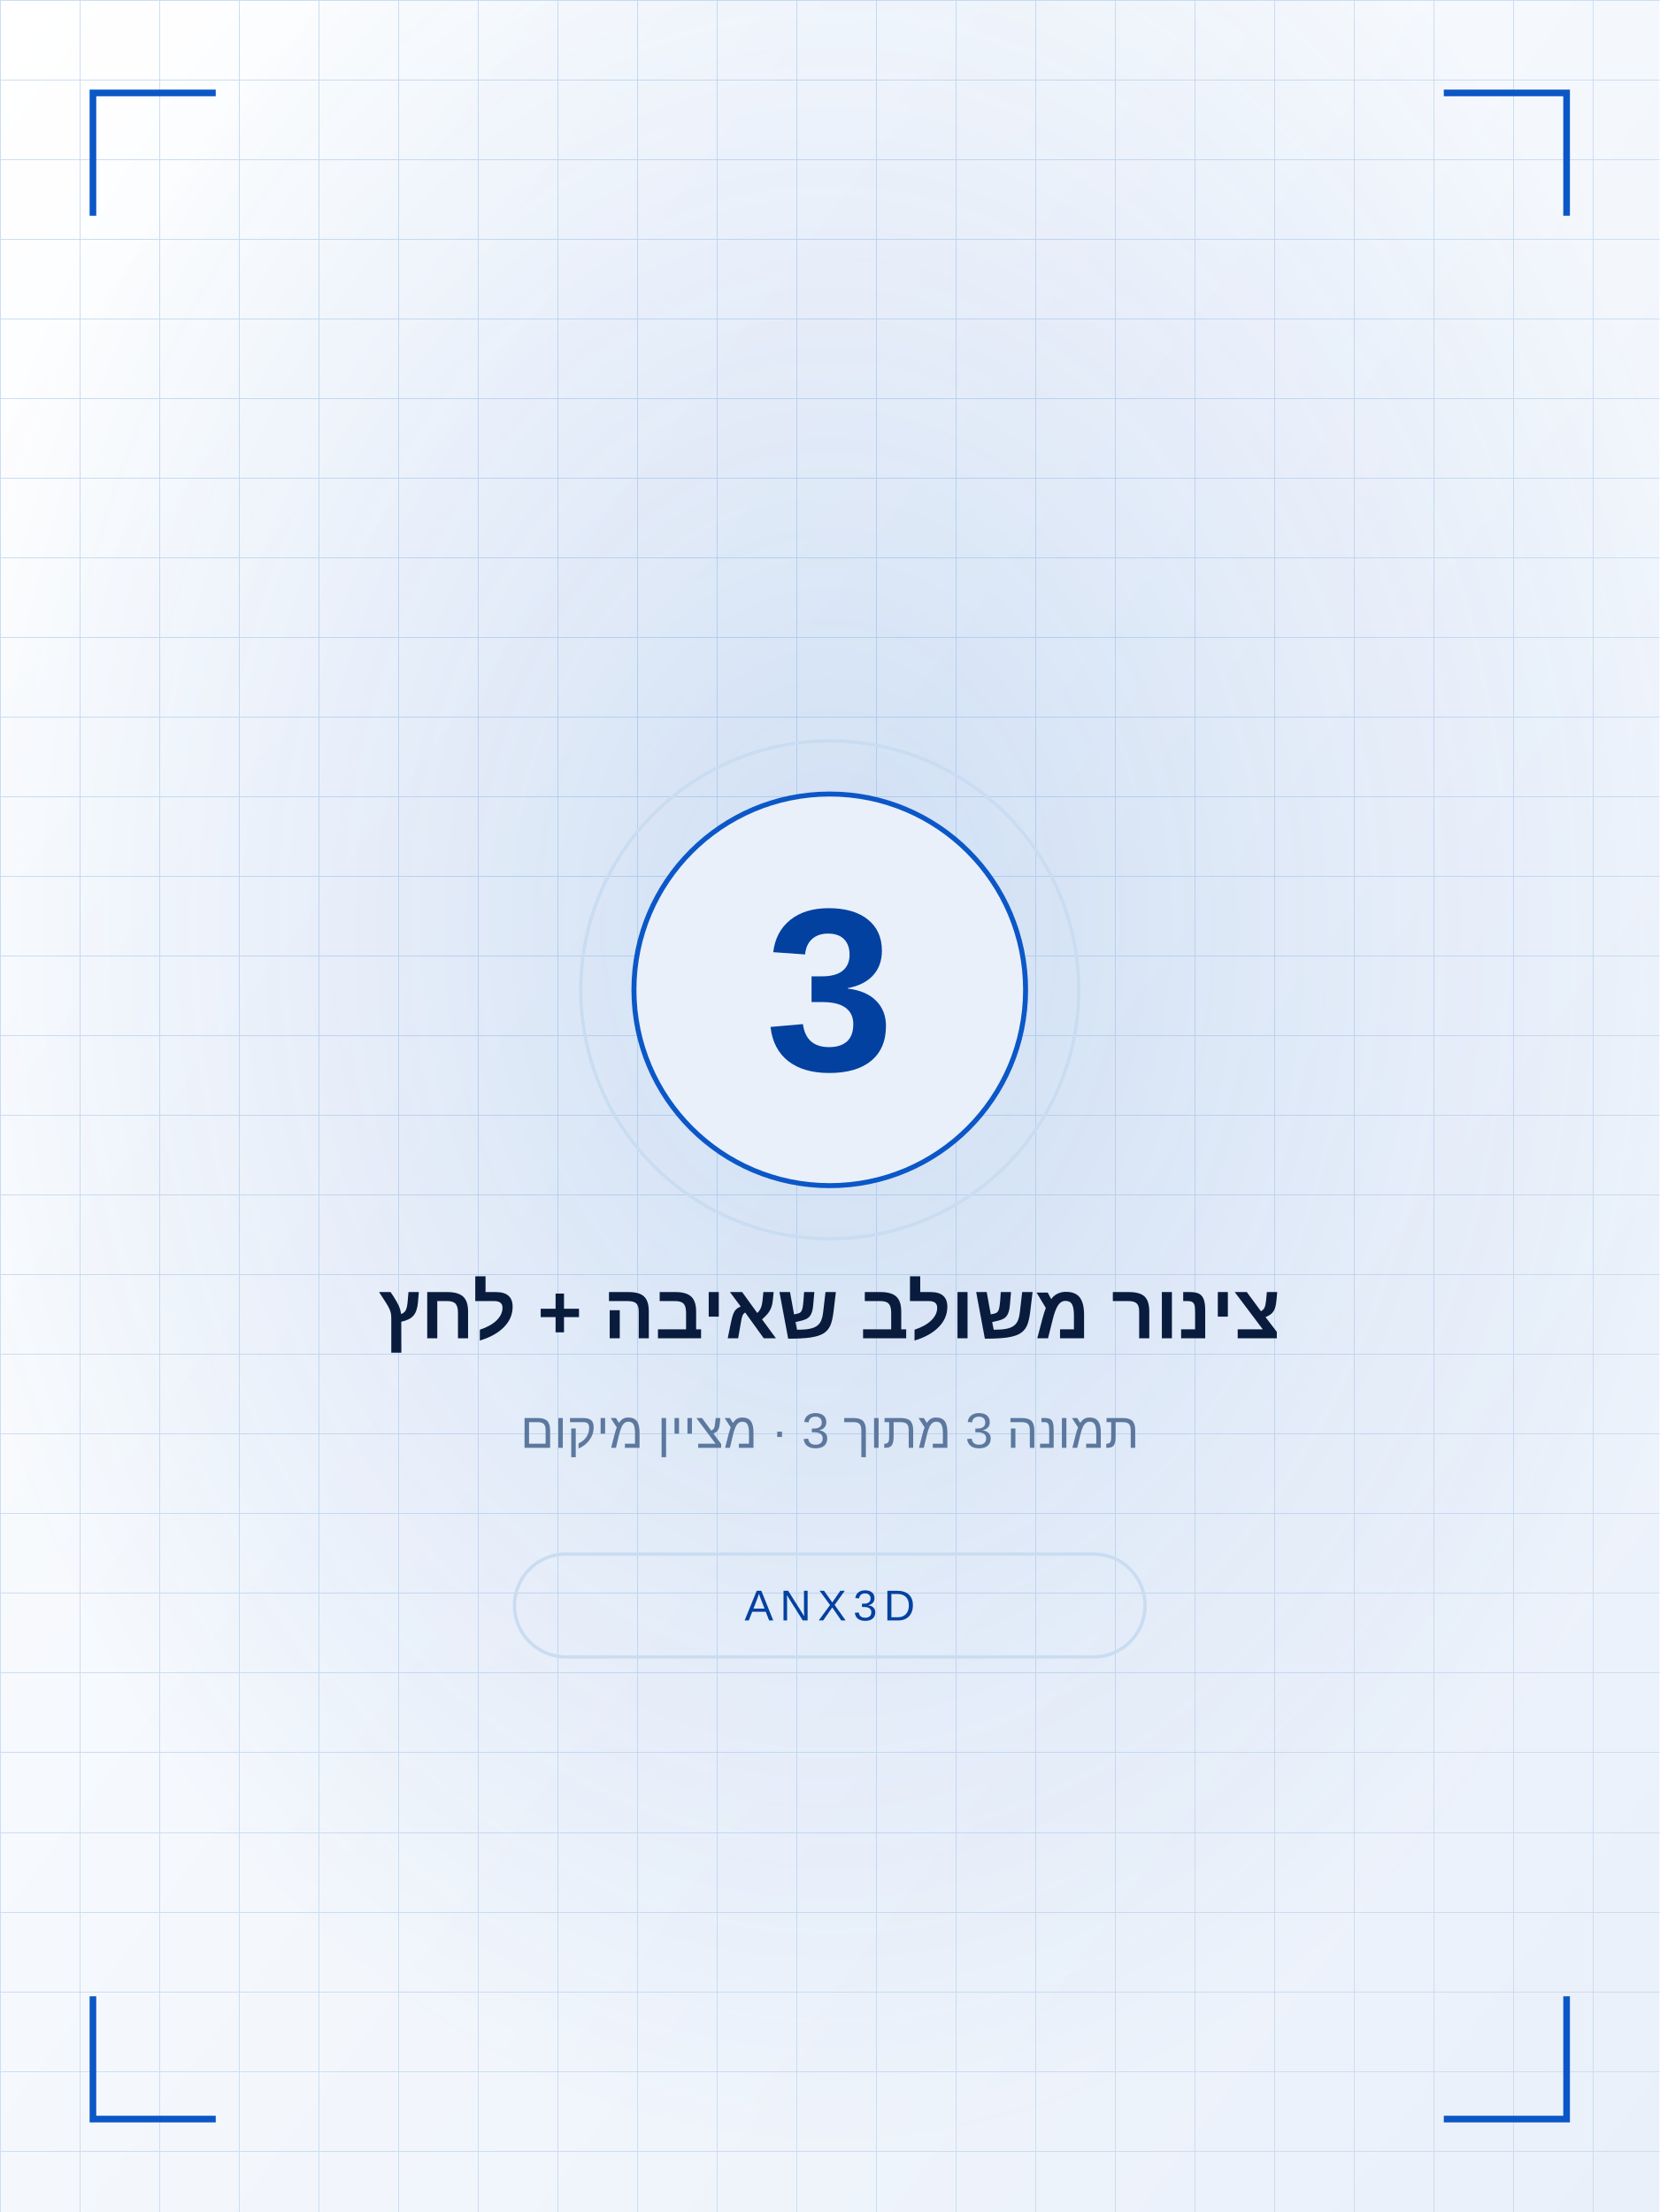
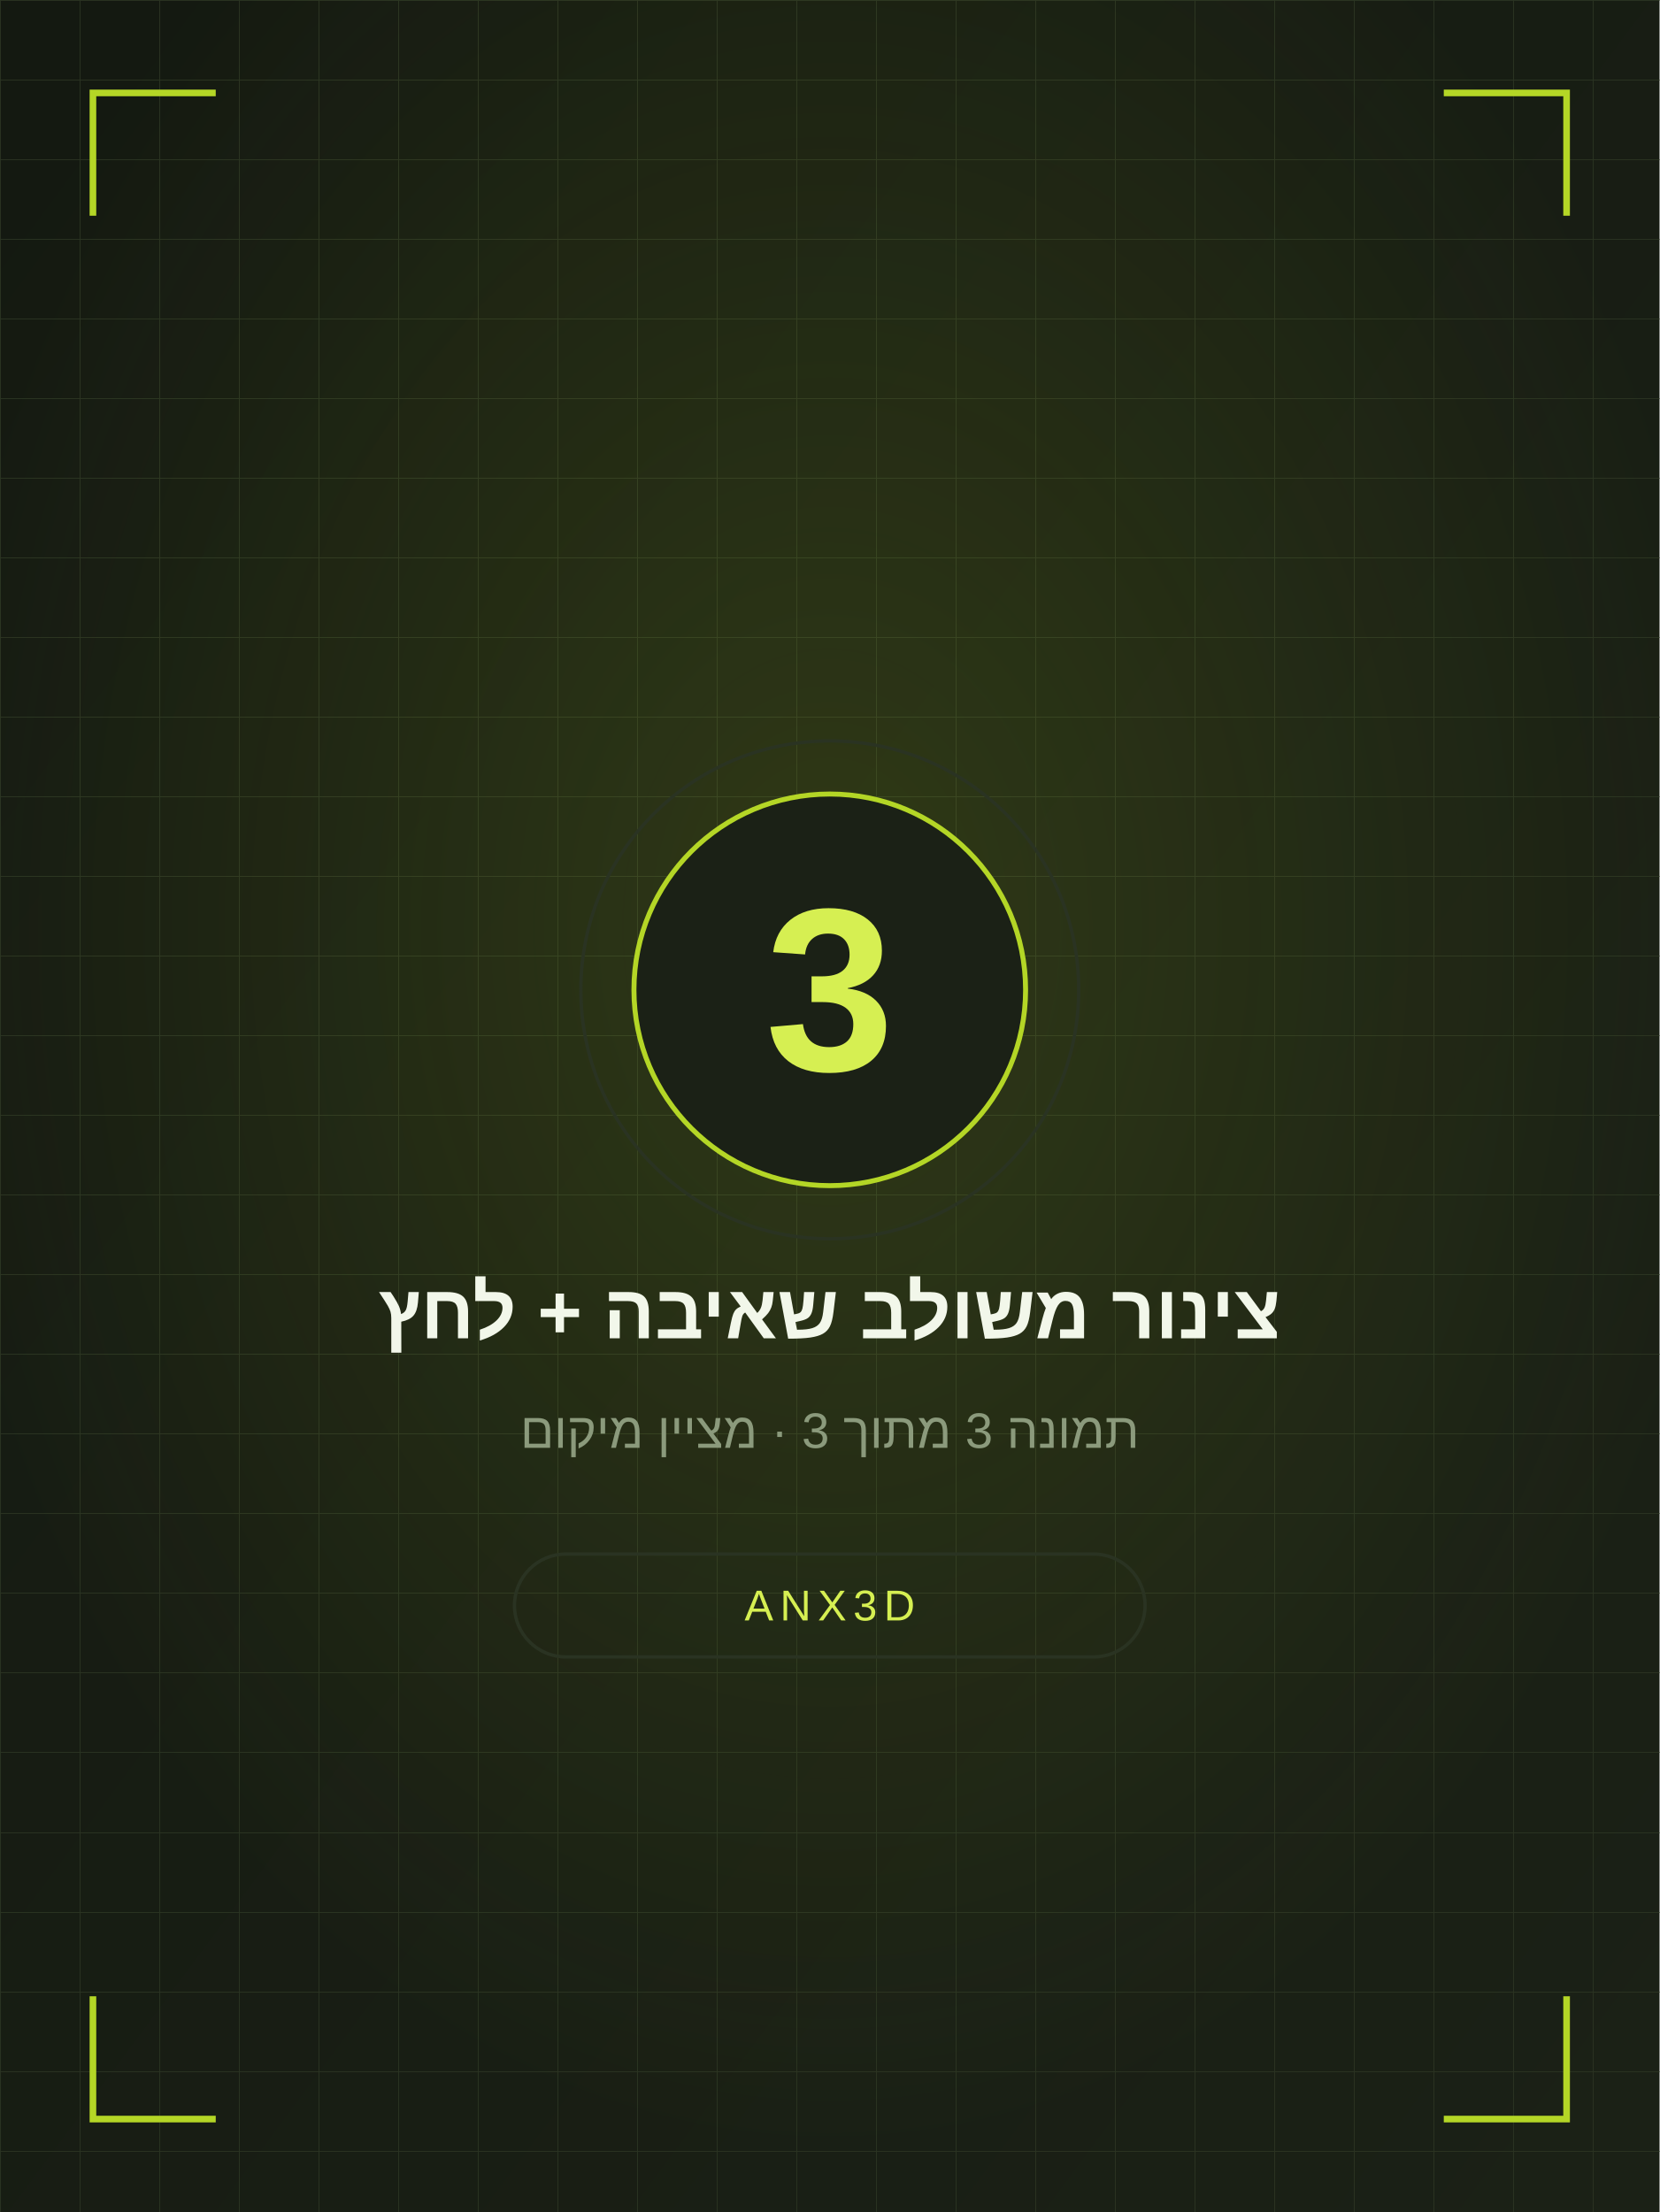
<svg xmlns="http://www.w3.org/2000/svg" width="1000" height="1333" viewBox="0 0 1000 1333" role="img" aria-label="צינור משולב שאיבה + לחץ — תמונה 3 מתוך 3 (מציין מיקום)">
  <defs>
    <linearGradient id="bg" x1="0" y1="0" x2="1" y2="1">
-       <stop offset="0%" stop-color="#ffffff" />
-       <stop offset="100%" stop-color="#e9f0fa" />
+       <stop offset="0%" stop-color="#141911" />
+       <stop offset="100%" stop-color="#1b2116" />
    </linearGradient>
    <pattern id="grid" width="48" height="48" patternUnits="userSpaceOnUse">
-       <path d="M48 0H0V48" fill="none" stroke="#c9dcf1" stroke-width="1" />
+       <path d="M48 0H0V48" fill="none" stroke="#2a3322" stroke-width="1" />
    </pattern>
    <radialGradient id="glow" cx="50%" cy="42%" r="55%">
-       <stop offset="0%" stop-color="#0b57c7" stop-opacity="0.16" />
-       <stop offset="100%" stop-color="#0b57c7" stop-opacity="0" />
+       <stop offset="0%" stop-color="#b4d626" stop-opacity="0.16" />
+       <stop offset="100%" stop-color="#b4d626" stop-opacity="0" />
    </radialGradient>
  </defs>
  <rect width="1000" height="1333" fill="url(#bg)" />
  <rect width="1000" height="1333" fill="url(#grid)" />
  <rect width="1000" height="1333" fill="url(#glow)" />
-   <path d="M56 128V56h72" fill="none" stroke="#0b57c7" stroke-width="4" stroke-linecap="square" />
-   <path d="M872 56h72v72" fill="none" stroke="#0b57c7" stroke-width="4" stroke-linecap="square" />
-   <path d="M944 1205v72h-72" fill="none" stroke="#0b57c7" stroke-width="4" stroke-linecap="square" />
-   <path d="M128 1277H56v-72" fill="none" stroke="#0b57c7" stroke-width="4" stroke-linecap="square" />
-   <circle cx="500" cy="596.5" r="150" fill="none" stroke="#c9dcf1" stroke-width="2" />
-   <circle cx="500" cy="596.5" r="118" fill="#e9f0fa" stroke="#0b57c7" stroke-width="3" />
-   <text x="500" y="596.5" text-anchor="middle" dominant-baseline="central" font-family="Heebo, Arial, sans-serif" font-size="140" font-weight="700" fill="#0341a0">3</text>
-   <text x="500" y="806.5" text-anchor="middle" direction="rtl" font-family="Heebo, Arial, sans-serif" font-size="46" font-weight="700" fill="#0a1c3d">צינור משולב שאיבה + לחץ</text>
-   <text x="500" y="872.5" text-anchor="middle" direction="rtl" font-family="Heebo, Arial, sans-serif" font-size="30" fill="#5c789e">תמונה 3 מתוך 3 · מציין מיקום</text>
-   <rect x="310" y="936.5" width="380" height="62" rx="31" fill="none" stroke="#c9dcf1" stroke-width="2" />
-   <text x="500" y="967.5" text-anchor="middle" dominant-baseline="central" font-family="Heebo, Arial, sans-serif" font-size="26" letter-spacing="4" fill="#0341a0">ANX3D</text>
+   <path d="M56 128V56h72" fill="none" stroke="#b4d626" stroke-width="4" stroke-linecap="square" />
+   <path d="M872 56h72v72" fill="none" stroke="#b4d626" stroke-width="4" stroke-linecap="square" />
+   <path d="M944 1205v72h-72" fill="none" stroke="#b4d626" stroke-width="4" stroke-linecap="square" />
+   <path d="M128 1277H56v-72" fill="none" stroke="#b4d626" stroke-width="4" stroke-linecap="square" />
+   <circle cx="500" cy="596.5" r="150" fill="none" stroke="#2a3322" stroke-width="2" />
+   <circle cx="500" cy="596.5" r="118" fill="#1b2116" stroke="#b4d626" stroke-width="3" />
+   <text x="500" y="596.5" text-anchor="middle" dominant-baseline="central" font-family="Heebo, Arial, sans-serif" font-size="140" font-weight="700" fill="#d6ef52">3</text>
+   <text x="500" y="806.5" text-anchor="middle" direction="rtl" font-family="Heebo, Arial, sans-serif" font-size="46" font-weight="700" fill="#f2f7ea">צינור משולב שאיבה + לחץ</text>
+   <text x="500" y="872.5" text-anchor="middle" direction="rtl" font-family="Heebo, Arial, sans-serif" font-size="30" fill="#8b9a7c">תמונה 3 מתוך 3 · מציין מיקום</text>
+   <rect x="310" y="936.5" width="380" height="62" rx="31" fill="none" stroke="#2a3322" stroke-width="2" />
+   <text x="500" y="967.5" text-anchor="middle" dominant-baseline="central" font-family="Heebo, Arial, sans-serif" font-size="26" letter-spacing="4" fill="#d6ef52">ANX3D</text>
</svg>
